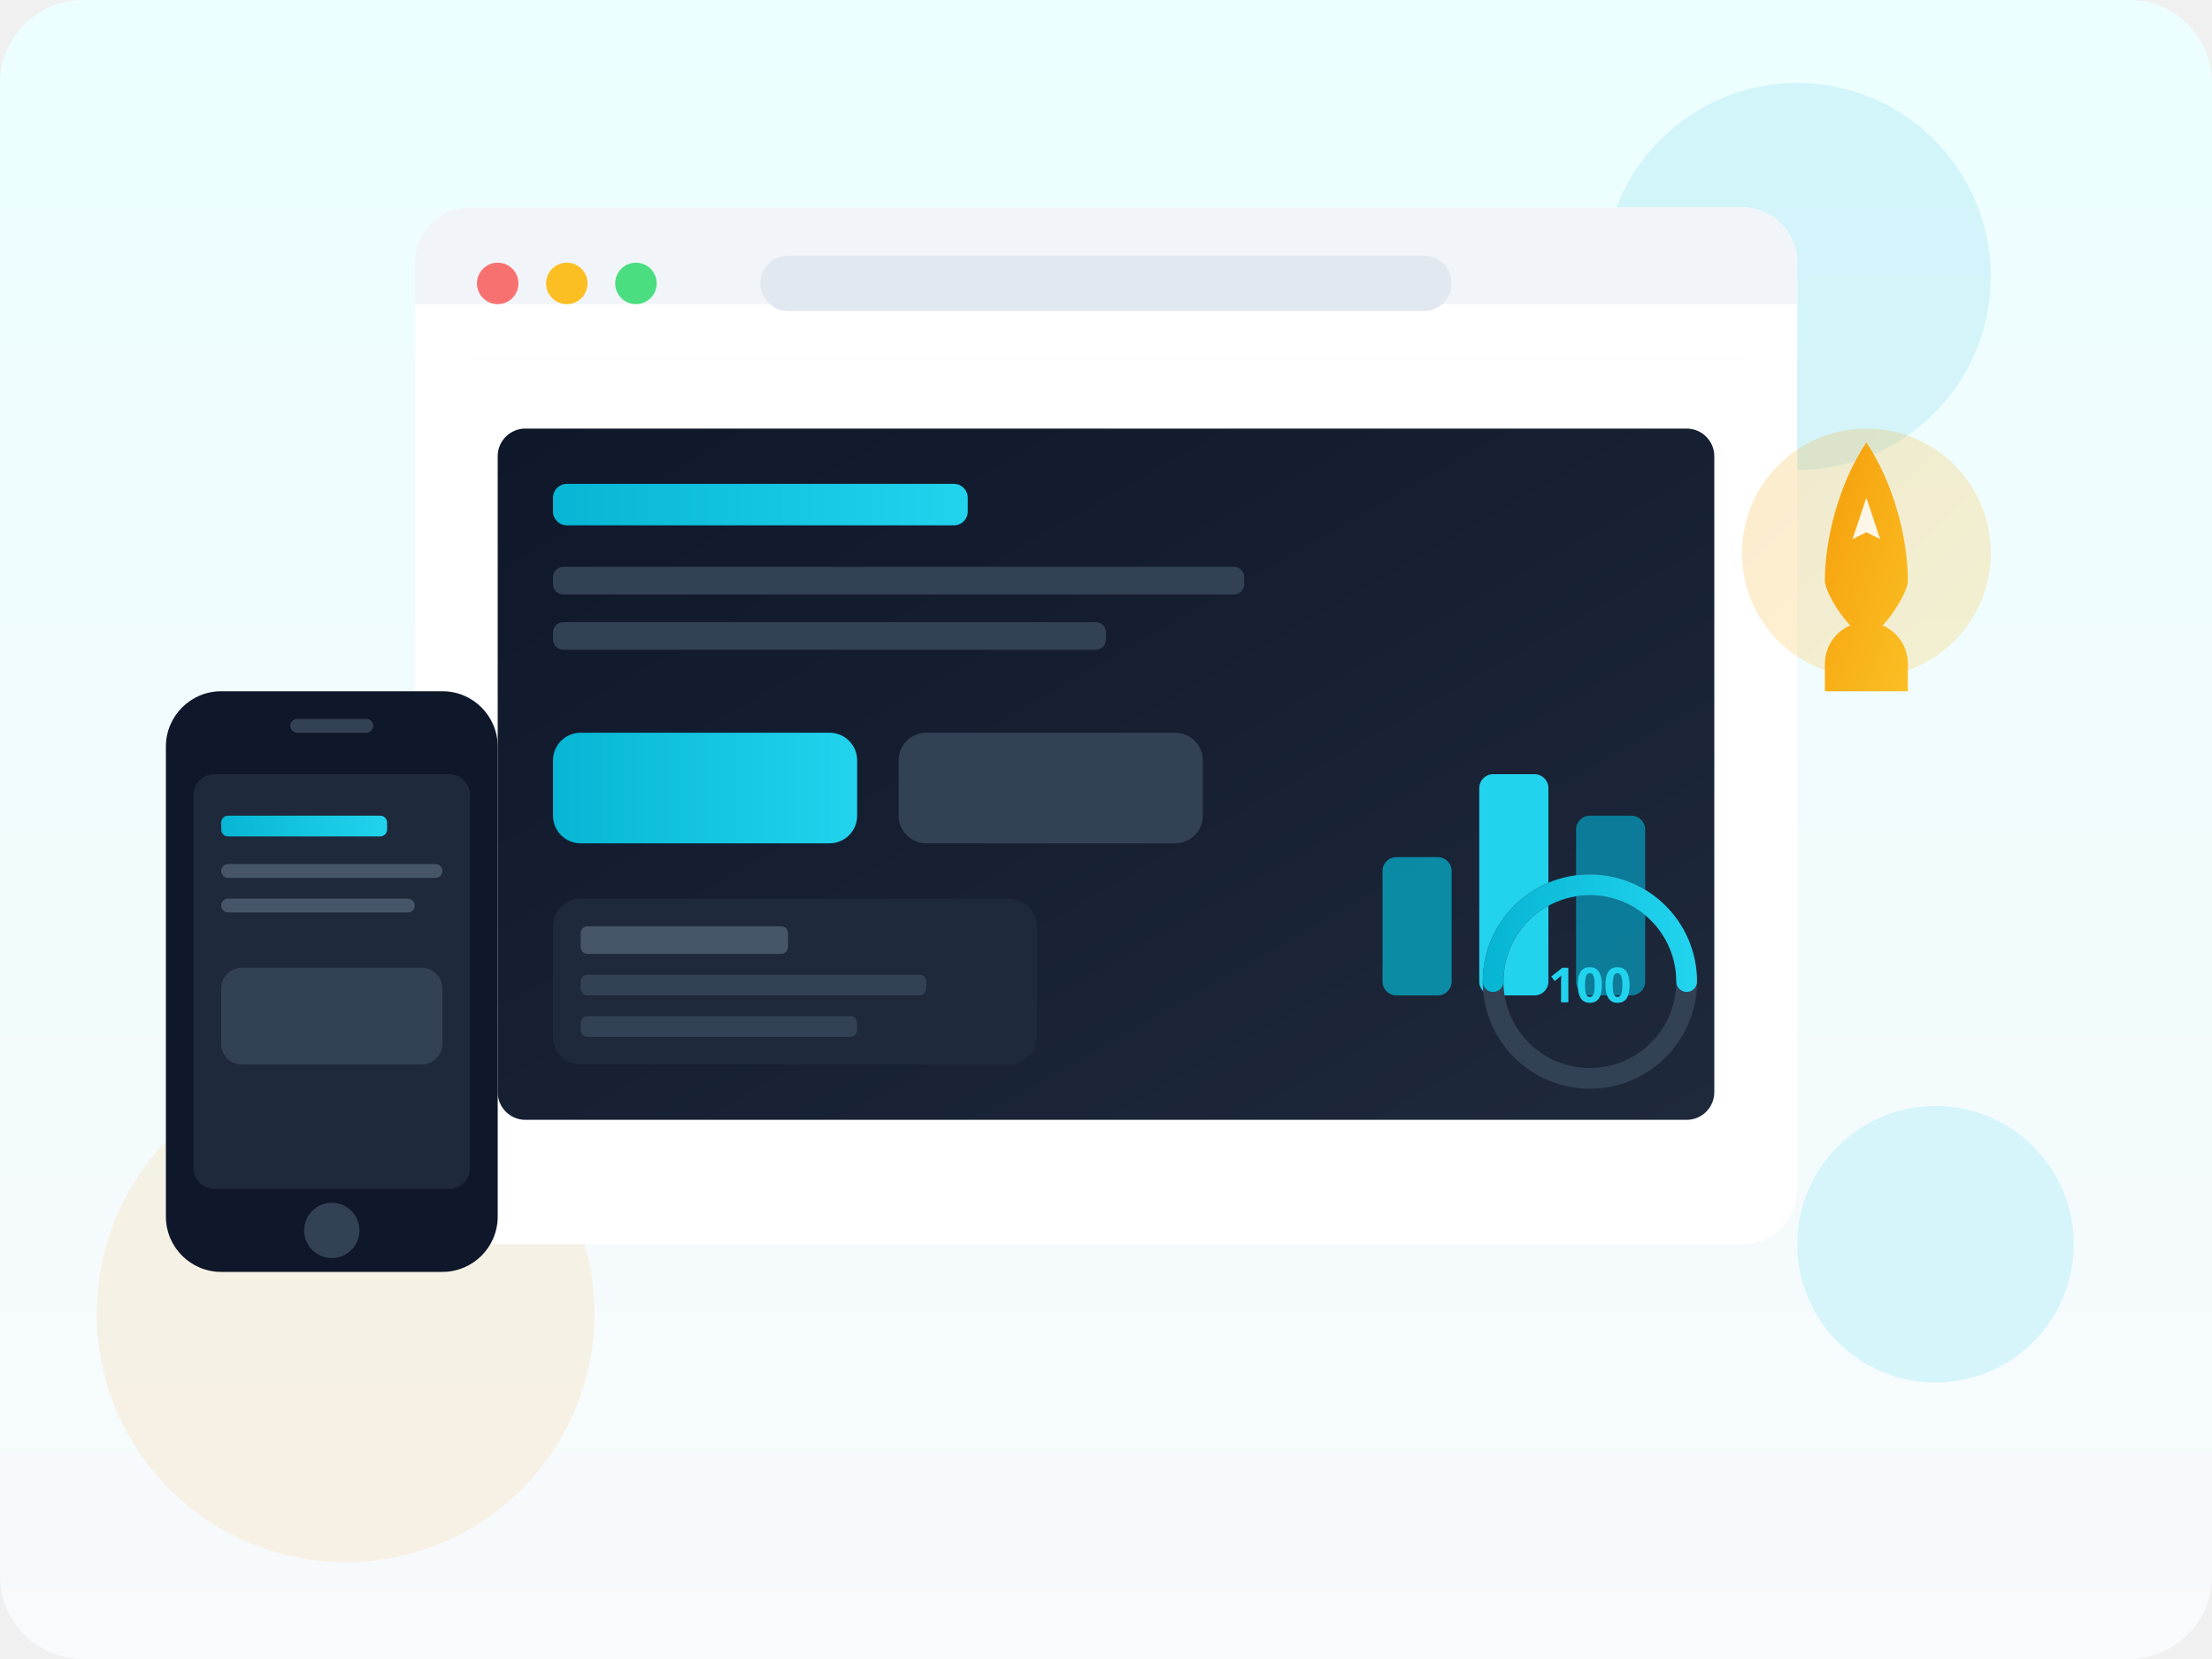
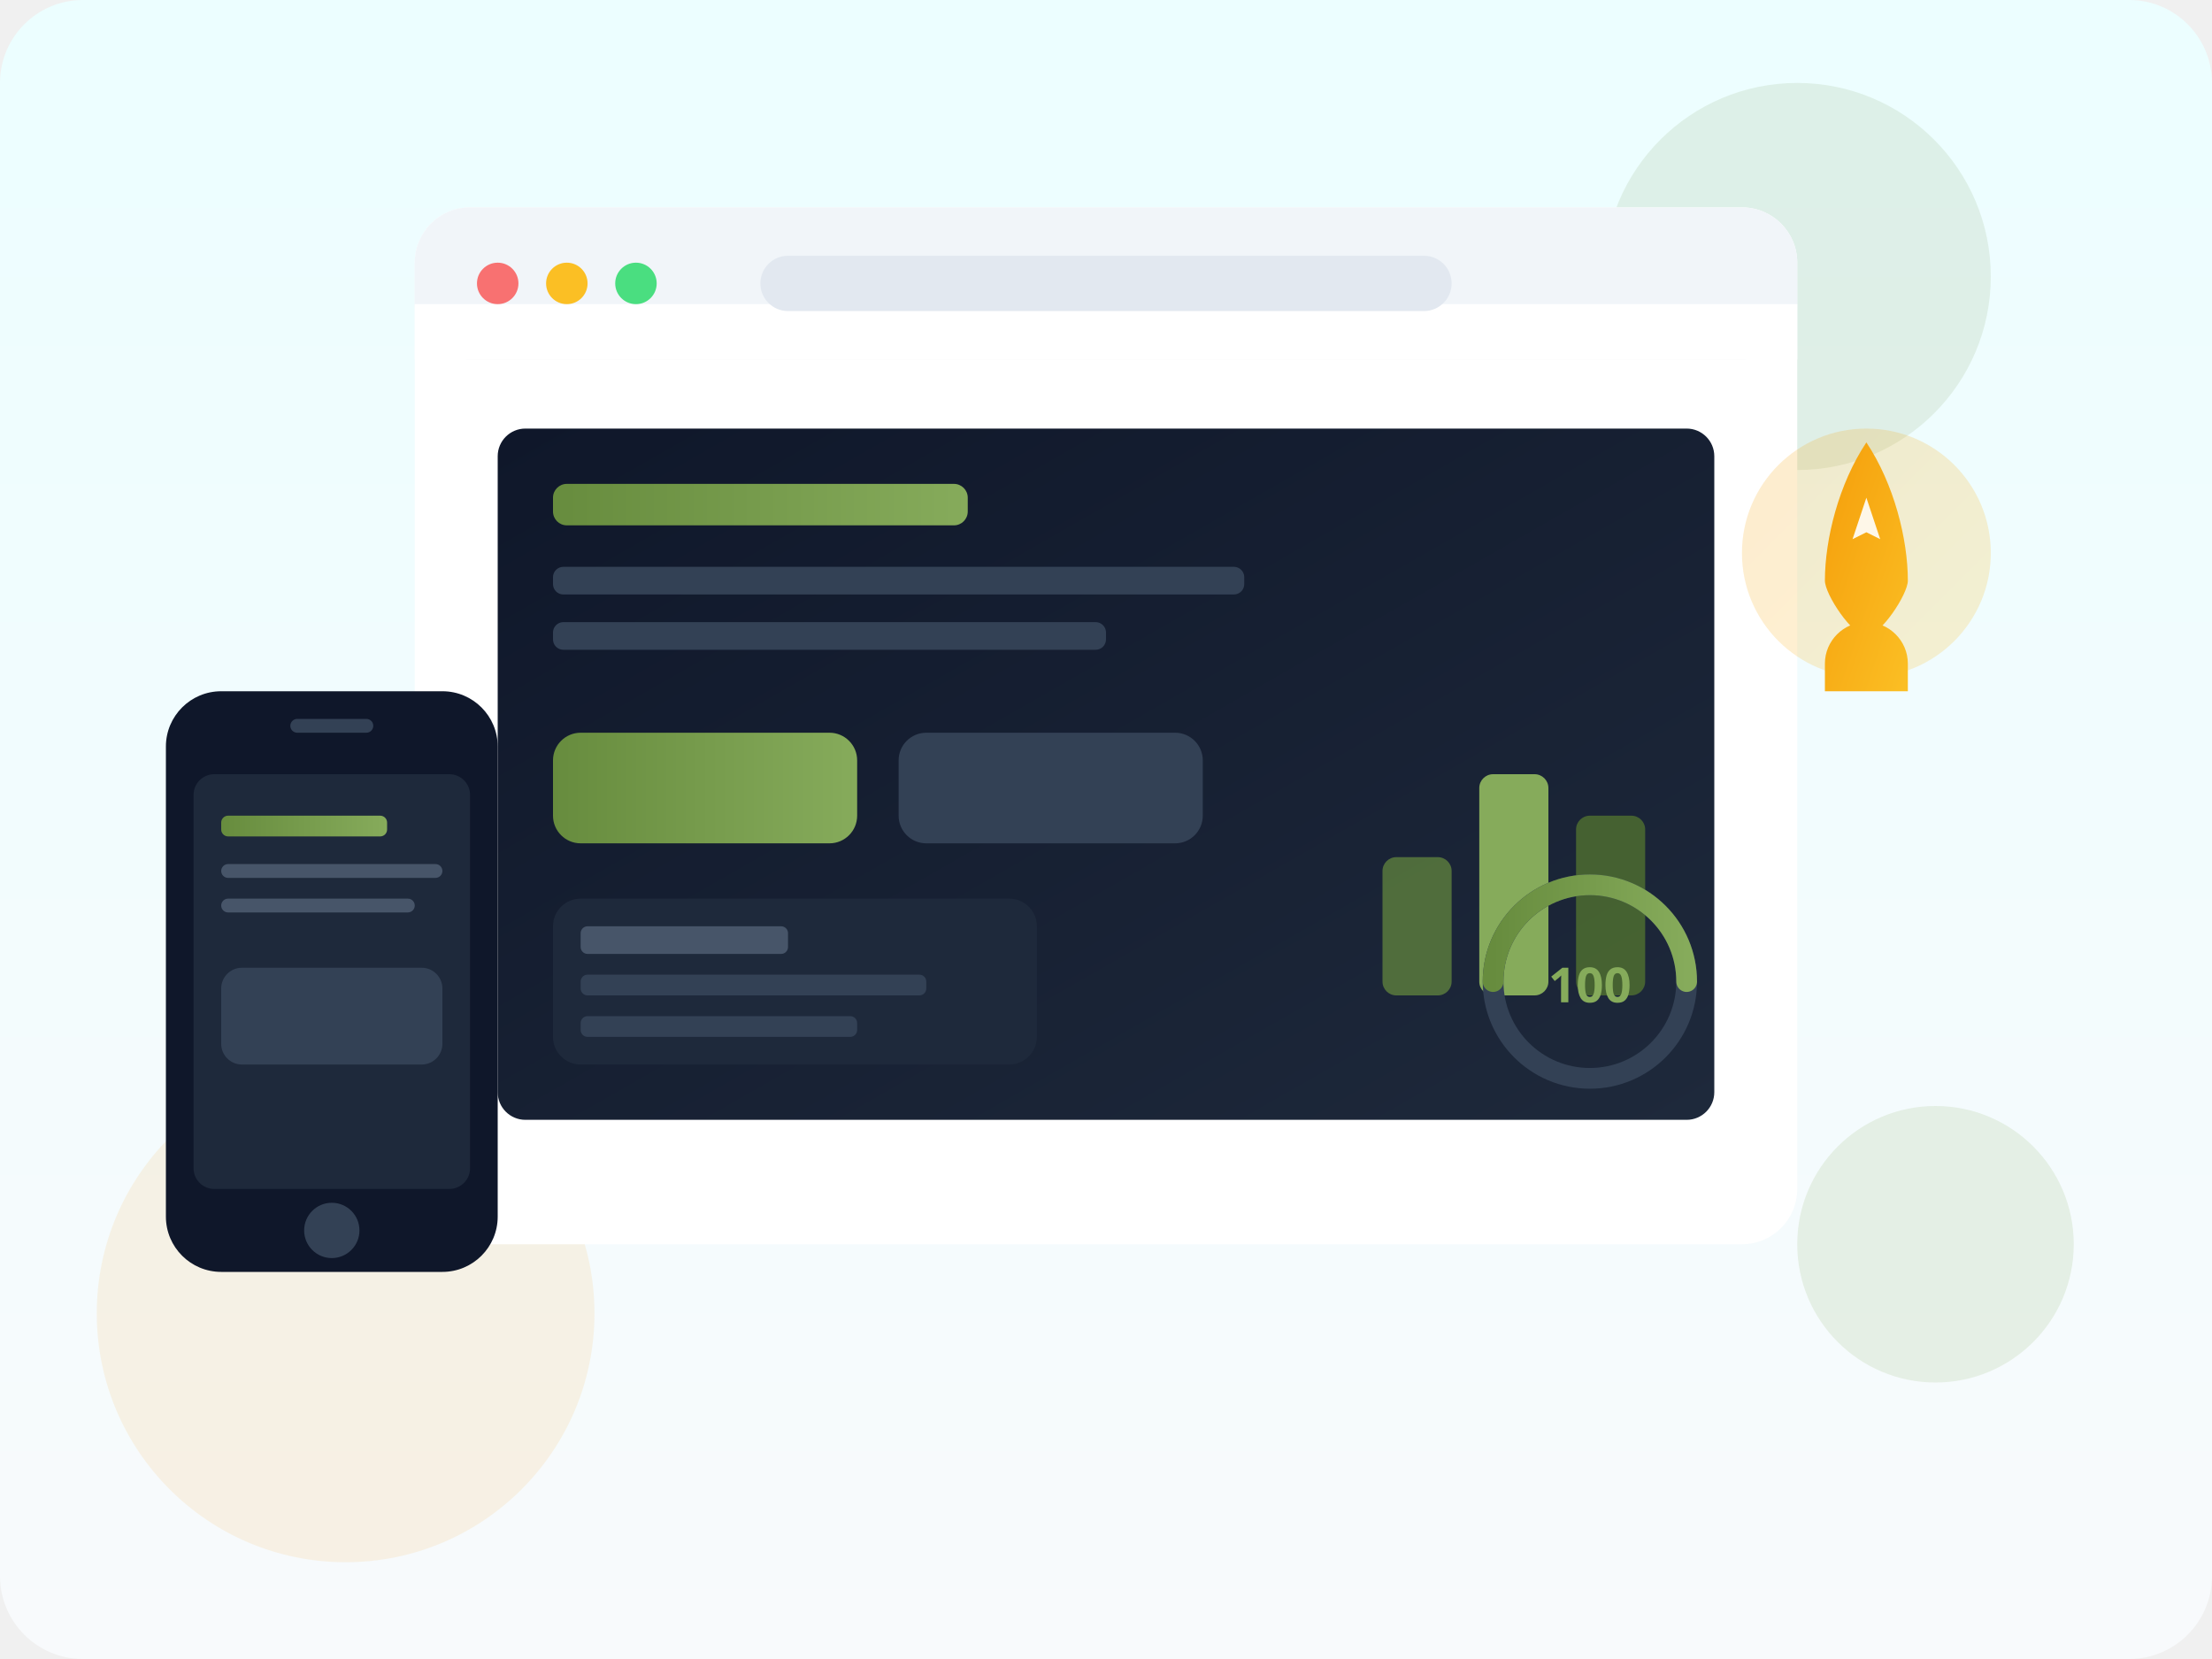
<svg xmlns="http://www.w3.org/2000/svg" viewBox="0 0 640 480" width="640" height="480" role="img" aria-labelledby="hero-title">
  <defs>
    <linearGradient id="sky" x1="0" y1="0" x2="0" y2="1">
      <stop offset="0%" stop-color="#ecfeff" />
      <stop offset="100%" stop-color="#f8fafc" />
    </linearGradient>
    <linearGradient id="screen" x1="0" y1="0" x2="1" y2="1">
      <stop offset="0%" stop-color="#0f172a" />
      <stop offset="100%" stop-color="#1e293b" />
    </linearGradient>
    <linearGradient id="accent" x1="0" y1="0" x2="1" y2="0">
-       <stop offset="0%" stop-color="#06b6d4" />
-       <stop offset="100%" stop-color="#22d3ee" />
+       <stop offset="0%" stop-color="#678c3e" />
+       <stop offset="100%" stop-color="#86ab5b" />
    </linearGradient>
    <linearGradient id="warm" x1="0" y1="0" x2="1" y2="1">
      <stop offset="0%" stop-color="#f59e0b" />
      <stop offset="100%" stop-color="#fbbf24" />
    </linearGradient>
  </defs>
  <rect width="640" height="480" fill="url(#sky)" rx="24" />
-   <circle cx="520" cy="80" r="56" fill="#06b6d4" opacity="0.12" />
+   <circle cx="520" cy="80" r="56" fill="#678c3e" opacity="0.12" />
  <circle cx="100" cy="380" r="72" fill="#f59e0b" opacity="0.1" />
-   <circle cx="560" cy="360" r="40" fill="#22d3ee" opacity="0.15" />
+   <circle cx="560" cy="360" r="40" fill="#86ab5b" opacity="0.15" />
  <g transform="translate(120 60)">
    <rect width="400" height="300" rx="16" fill="#fff" />
    <rect width="400" height="44" rx="16" fill="#f1f5f9" />
    <rect y="28" width="400" height="16" fill="#fff" />
    <circle cx="24" cy="22" r="6" fill="#f87171" />
    <circle cx="44" cy="22" r="6" fill="#fbbf24" />
    <circle cx="64" cy="22" r="6" fill="#4ade80" />
    <rect x="100" y="14" width="200" height="16" rx="8" fill="#e2e8f0" />
    <rect x="24" y="64" width="352" height="200" rx="8" fill="url(#screen)" />
    <rect x="40" y="80" width="120" height="12" rx="4" fill="url(#accent)" />
    <rect x="40" y="104" width="200" height="8" rx="3" fill="#334155" />
    <rect x="40" y="120" width="160" height="8" rx="3" fill="#334155" />
    <rect x="40" y="152" width="88" height="32" rx="8" fill="url(#accent)" />
    <rect x="140" y="152" width="88" height="32" rx="8" fill="#334155" />
    <g transform="translate(280 140)">
-       <rect x="0" y="48" width="20" height="40" rx="4" fill="#06b6d4" opacity="0.7" />
-       <rect x="28" y="24" width="20" height="64" rx="4" fill="#22d3ee" />
-       <rect x="56" y="36" width="20" height="52" rx="4" fill="#0891b2" opacity="0.8" />
+       <rect x="0" y="48" width="20" height="40" rx="4" fill="#678c3e" opacity="0.7" />
+       <rect x="28" y="24" width="20" height="64" rx="4" fill="#86ab5b" />
+       <rect x="56" y="36" width="20" height="52" rx="4" fill="#507030" opacity="0.8" />
    </g>
    <rect x="40" y="200" width="140" height="48" rx="8" fill="#1e293b" />
    <rect x="48" y="208" width="60" height="8" rx="2" fill="#475569" />
    <rect x="48" y="222" width="100" height="6" rx="2" fill="#334155" />
    <rect x="48" y="234" width="80" height="6" rx="2" fill="#334155" />
    <g transform="translate(300 200)">
      <circle cx="40" cy="24" r="28" fill="none" stroke="#334155" stroke-width="6" />
      <path d="M 12 24 A 28 28 0 0 1 68 24" fill="none" stroke="url(#accent)" stroke-width="6" stroke-linecap="round" />
-       <text x="40" y="30" text-anchor="middle" fill="#22d3ee" font-family="system-ui,sans-serif" font-size="14" font-weight="700">100</text>
+       <text x="40" y="30" text-anchor="middle" fill="#86ab5b" font-family="system-ui,sans-serif" font-size="14" font-weight="700">100</text>
    </g>
  </g>
  <g transform="translate(48 200)">
    <rect width="96" height="168" rx="16" fill="#0f172a" />
    <rect x="8" y="24" width="80" height="120" rx="6" fill="#1e293b" />
    <rect x="16" y="36" width="48" height="6" rx="2" fill="url(#accent)" />
    <rect x="16" y="50" width="64" height="4" rx="2" fill="#475569" />
    <rect x="16" y="60" width="56" height="4" rx="2" fill="#475569" />
    <rect x="16" y="80" width="64" height="28" rx="6" fill="#334155" />
    <rect x="36" y="8" width="24" height="4" rx="2" fill="#334155" />
    <circle cx="48" cy="156" r="8" fill="#334155" />
  </g>
  <g transform="translate(500 120)">
    <circle cx="40" cy="40" r="36" fill="url(#warm)" opacity="0.2" />
    <path fill="url(#warm)" d="M40 8c-8 12-12 28-12 40 0 4 8 16 12 16s12-12 12-16c0-12-4-28-12-40zm0 52c-6.6 0-12 5.4-12 12v8h24v-8c0-6.6-5.4-12-12-12z" />
    <path fill="#fff" opacity="0.9" d="M36 36l4-12 4 12-4-2z" />
  </g>
</svg>
